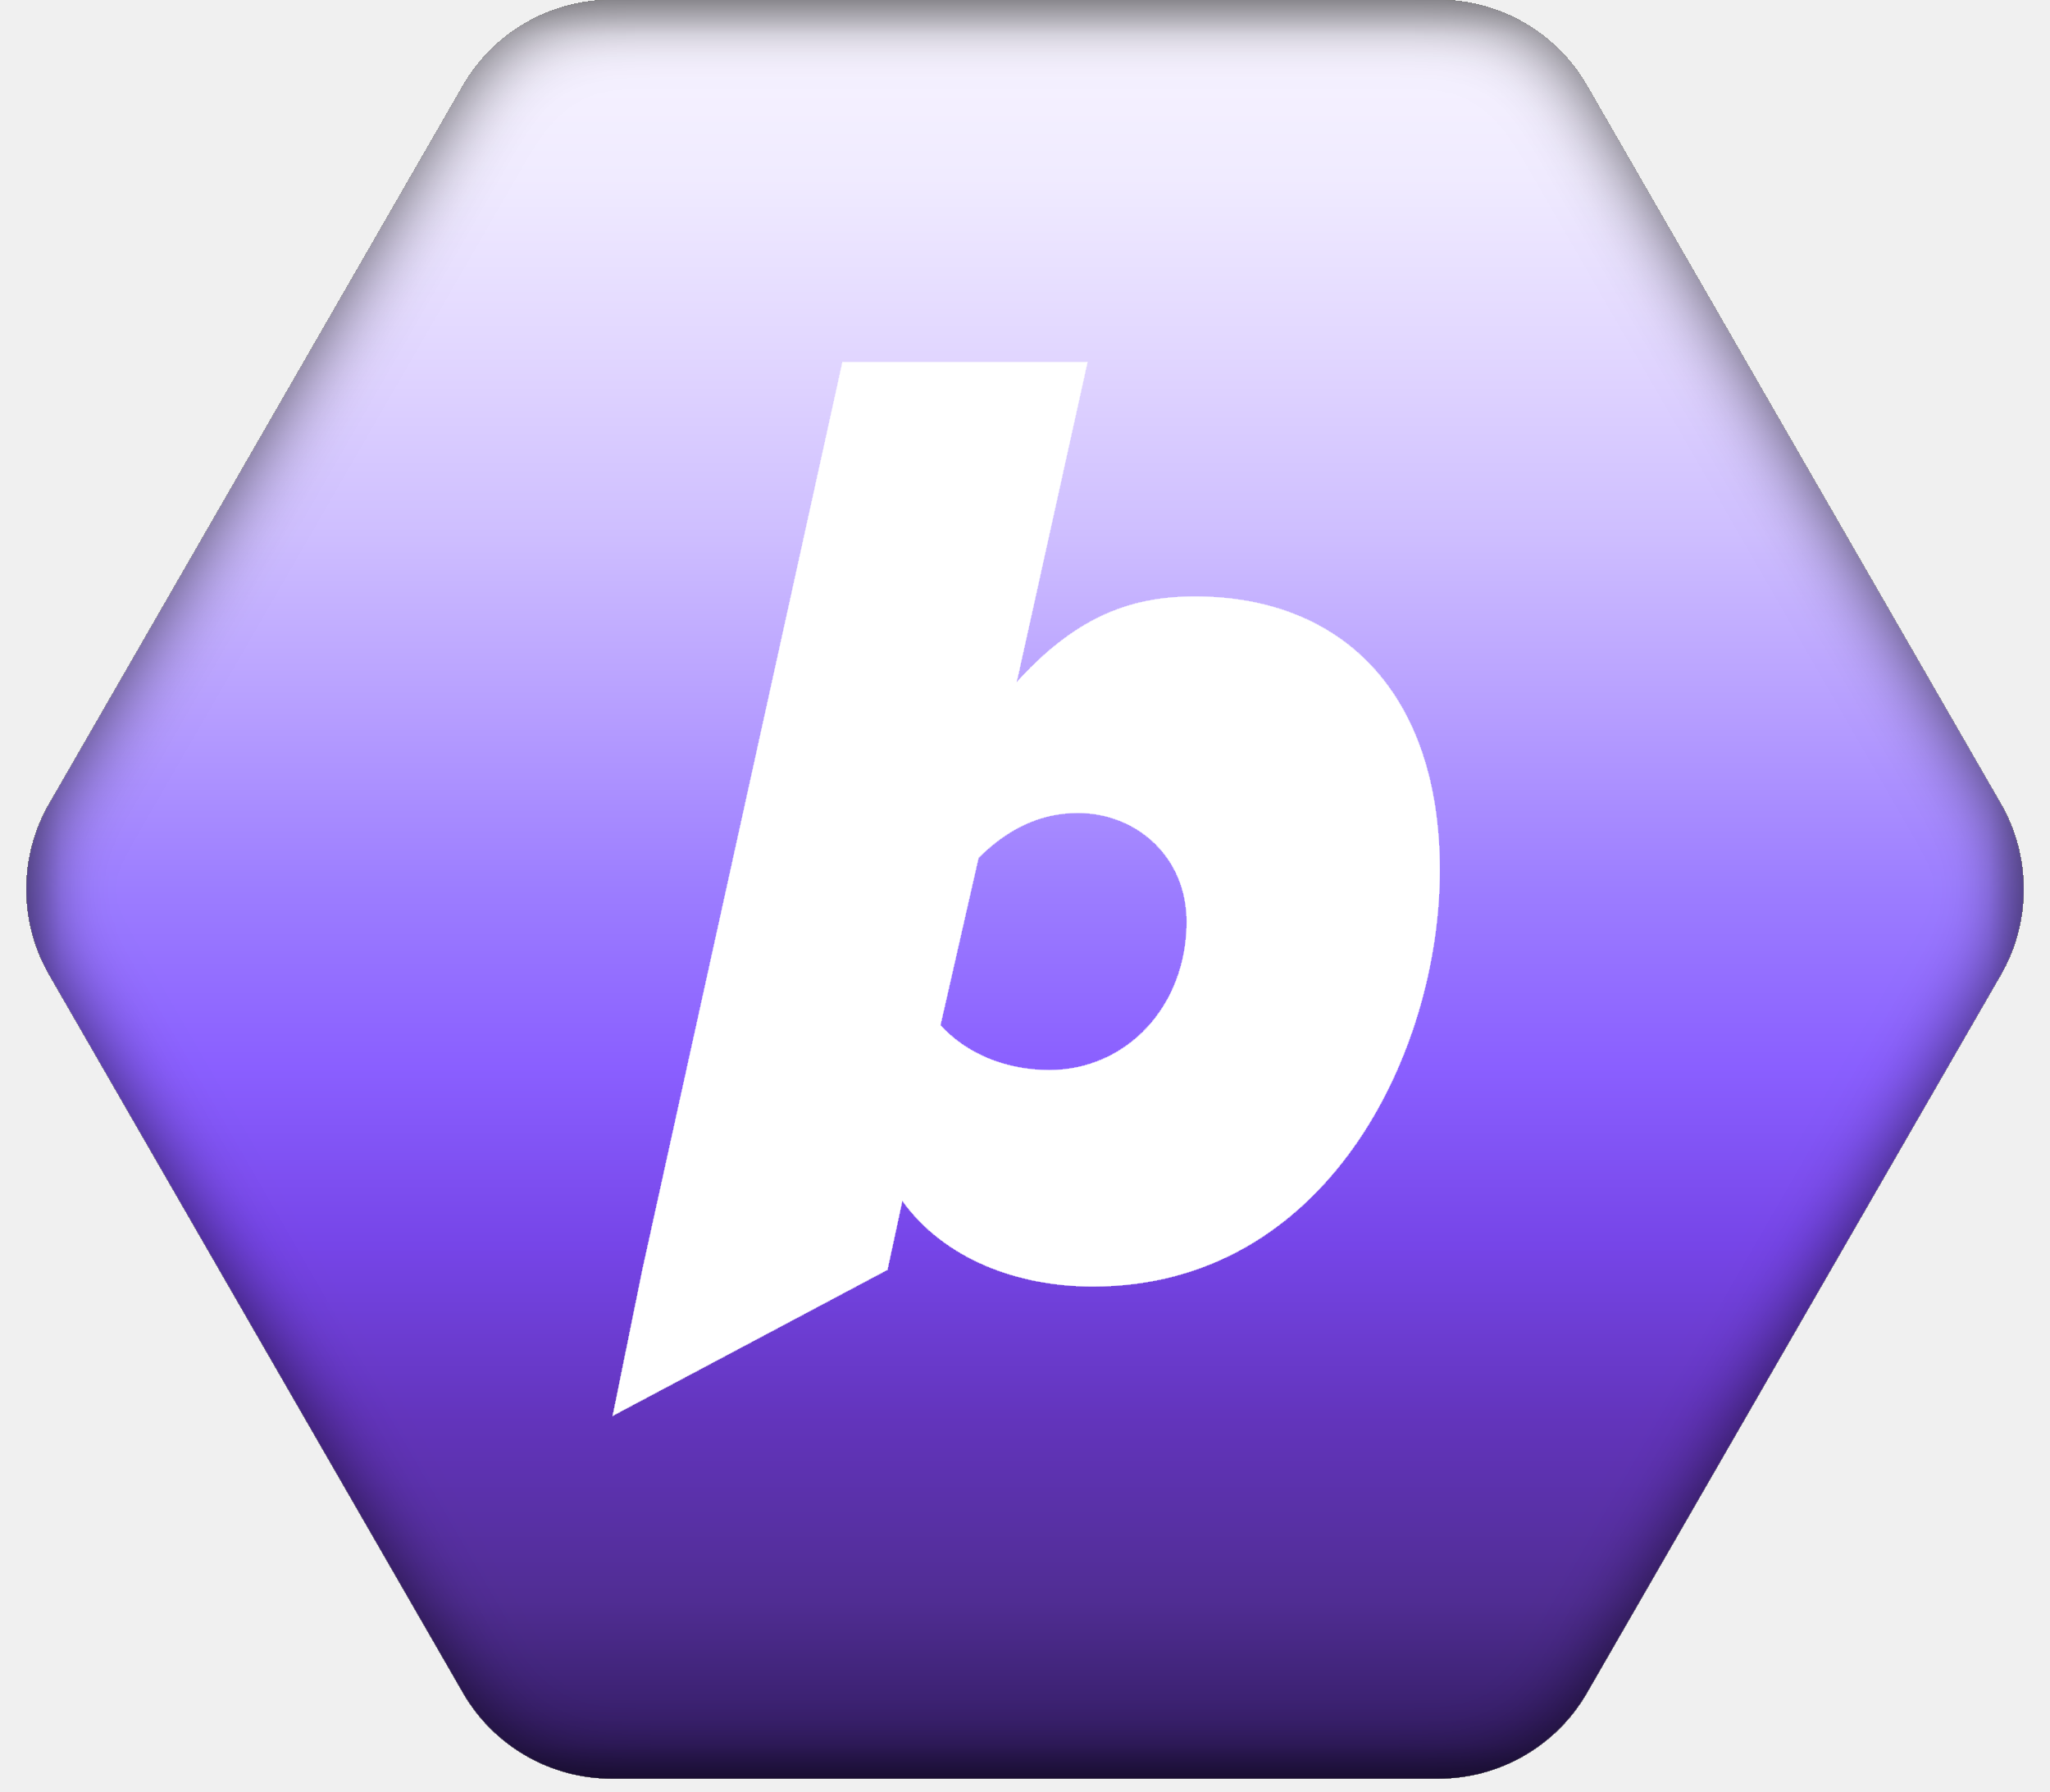
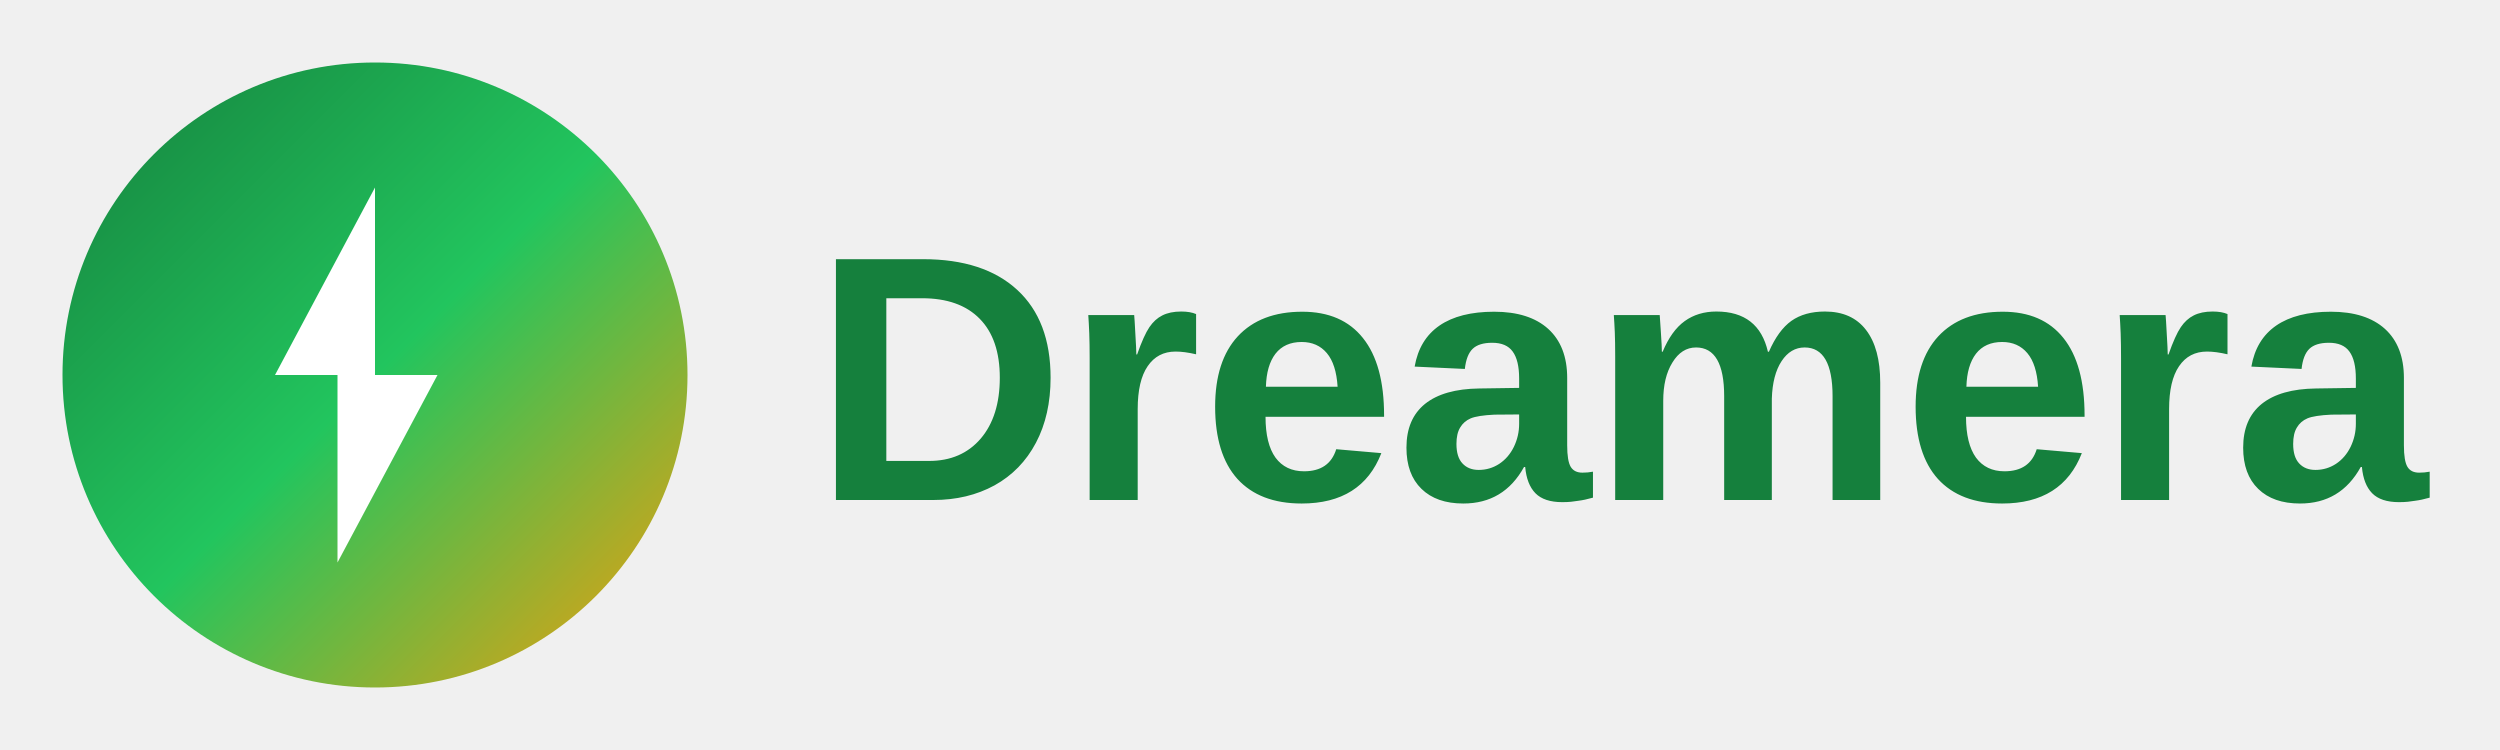
- <svg xmlns="http://www.w3.org/2000/svg" width="95" height="83" fill="none">
-   <g filter="url(#a)">
-     <path fill="url(#b)" d="M66.657 0H28.343a7.948 7.948 0 0 0-6.887 3.979L2.288 37.235a7.948 7.948 0 0 0 0 7.938L21.456 78.43a7.948 7.948 0 0 0 6.887 3.979h38.314a7.948 7.948 0 0 0 6.886-3.98l19.17-33.256a7.948 7.948 0 0 0 0-7.938L73.542 3.98A7.948 7.948 0 0 0 66.657 0Z" />
-   </g>
-   <g filter="url(#c)">
-     <path fill="#fff" fill-rule="evenodd" d="M50.642 59.608c-3.468 0-6.873-1.261-8.827-3.973l-.69 3.198-12.729 6.762 1.374-6.762 9.27-42.04h11.35l-3.279 14.818c2.649-2.9 5.108-3.973 8.26-3.973 6.81 0 11.35 4.477 11.35 12.675 0 8.45-5.233 19.295-16.079 19.295Zm4.351-16.9c0 3.91-2.774 6.874-6.368 6.874-2.018 0-3.847-.757-5.045-2.08l1.766-7.757c1.324-1.324 2.837-2.08 4.603-2.08 2.711 0 5.044 2.017 5.044 5.044Z" clip-rule="evenodd" />
-   </g>
+ <svg xmlns="http://www.w3.org/2000/svg" width="200" height="60" viewBox="0 0 200 60" fill="none">
  <defs>
-     <filter id="a" width="92.549" height="82.409" x="1.226" y="0" color-interpolation-filters="sRGB" filterUnits="userSpaceOnUse">
-       <feFlood flood-opacity="0" result="BackgroundImageFix" />
-       <feBlend in="SourceGraphic" in2="BackgroundImageFix" result="shape" />
-       <feColorMatrix in="SourceAlpha" result="hardAlpha" values="0 0 0 0 0 0 0 0 0 0 0 0 0 0 0 0 0 0 127 0" />
-       <feOffset />
-       <feGaussianBlur stdDeviation="1.717" />
-       <feComposite in2="hardAlpha" k2="-1" k3="1" operator="arithmetic" />
-       <feColorMatrix values="0 0 0 0 0 0 0 0 0 0 0 0 0 0 0 0 0 0 0.65 0" />
-       <feBlend in2="shape" result="effect1_innerShadow_615_13380" />
-     </filter>
-     <filter id="c" width="38.326" height="48.802" x="28.396" y="16.793" color-interpolation-filters="sRGB" filterUnits="userSpaceOnUse">
-       <feFlood flood-opacity="0" result="BackgroundImageFix" />
-       <feBlend in="SourceGraphic" in2="BackgroundImageFix" result="shape" />
-       <feColorMatrix in="SourceAlpha" result="hardAlpha" values="0 0 0 0 0 0 0 0 0 0 0 0 0 0 0 0 0 0 127 0" />
-       <feOffset />
-       <feGaussianBlur stdDeviation=".072" />
-       <feComposite in2="hardAlpha" k2="-1" k3="1" operator="arithmetic" />
-       <feColorMatrix values="0 0 0 0 1 0 0 0 0 1 0 0 0 0 1 0 0 0 0.95 0" />
-       <feBlend in2="shape" result="effect1_innerShadow_615_13380" />
-     </filter>
-     <linearGradient id="b" x1="47.5" x2="47.5" y1="0" y2="82.409" gradientUnits="userSpaceOnUse">
-       <stop offset="0%" stop-color="#F8F5FF" />
-       <stop offset="10%" stop-color="#F0EBFF" />
-       <stop offset="20%" stop-color="#E1D6FF" />
-       <stop offset="30%" stop-color="#CEBEFF" />
-       <stop offset="40%" stop-color="#B69EFF" />
-       <stop offset="50%" stop-color="#9C7DFF" />
-       <stop offset="60%" stop-color="#8A5FFF" />
-       <stop offset="70%" stop-color="#7645E8" />
-       <stop offset="80%" stop-color="#6234BB" />
-       <stop offset="90%" stop-color="#502D93" />
-       <stop offset="100%" stop-color="#2D1959" />
+     <linearGradient id="dreameraGradient" x1="0%" y1="0%" x2="100%" y2="100%">
+       <stop offset="0%" style="stop-color:#15803D;stop-opacity:1" />
+       <stop offset="50%" style="stop-color:#22C55E;stop-opacity:1" />
+       <stop offset="100%" style="stop-color:#F59E0B;stop-opacity:1" />
    </linearGradient>
  </defs>
+   <circle cx="30" cy="30" r="25" fill="url(#dreameraGradient)" />
+   <path d="M30 15L22 30h5v15l8-15h-5V15Z" fill="white" />
+   <text x="65" y="40" font-family="Arial, sans-serif" font-size="28" font-weight="700" fill="#15803D">
+     Dreamera
+   </text>
</svg>
